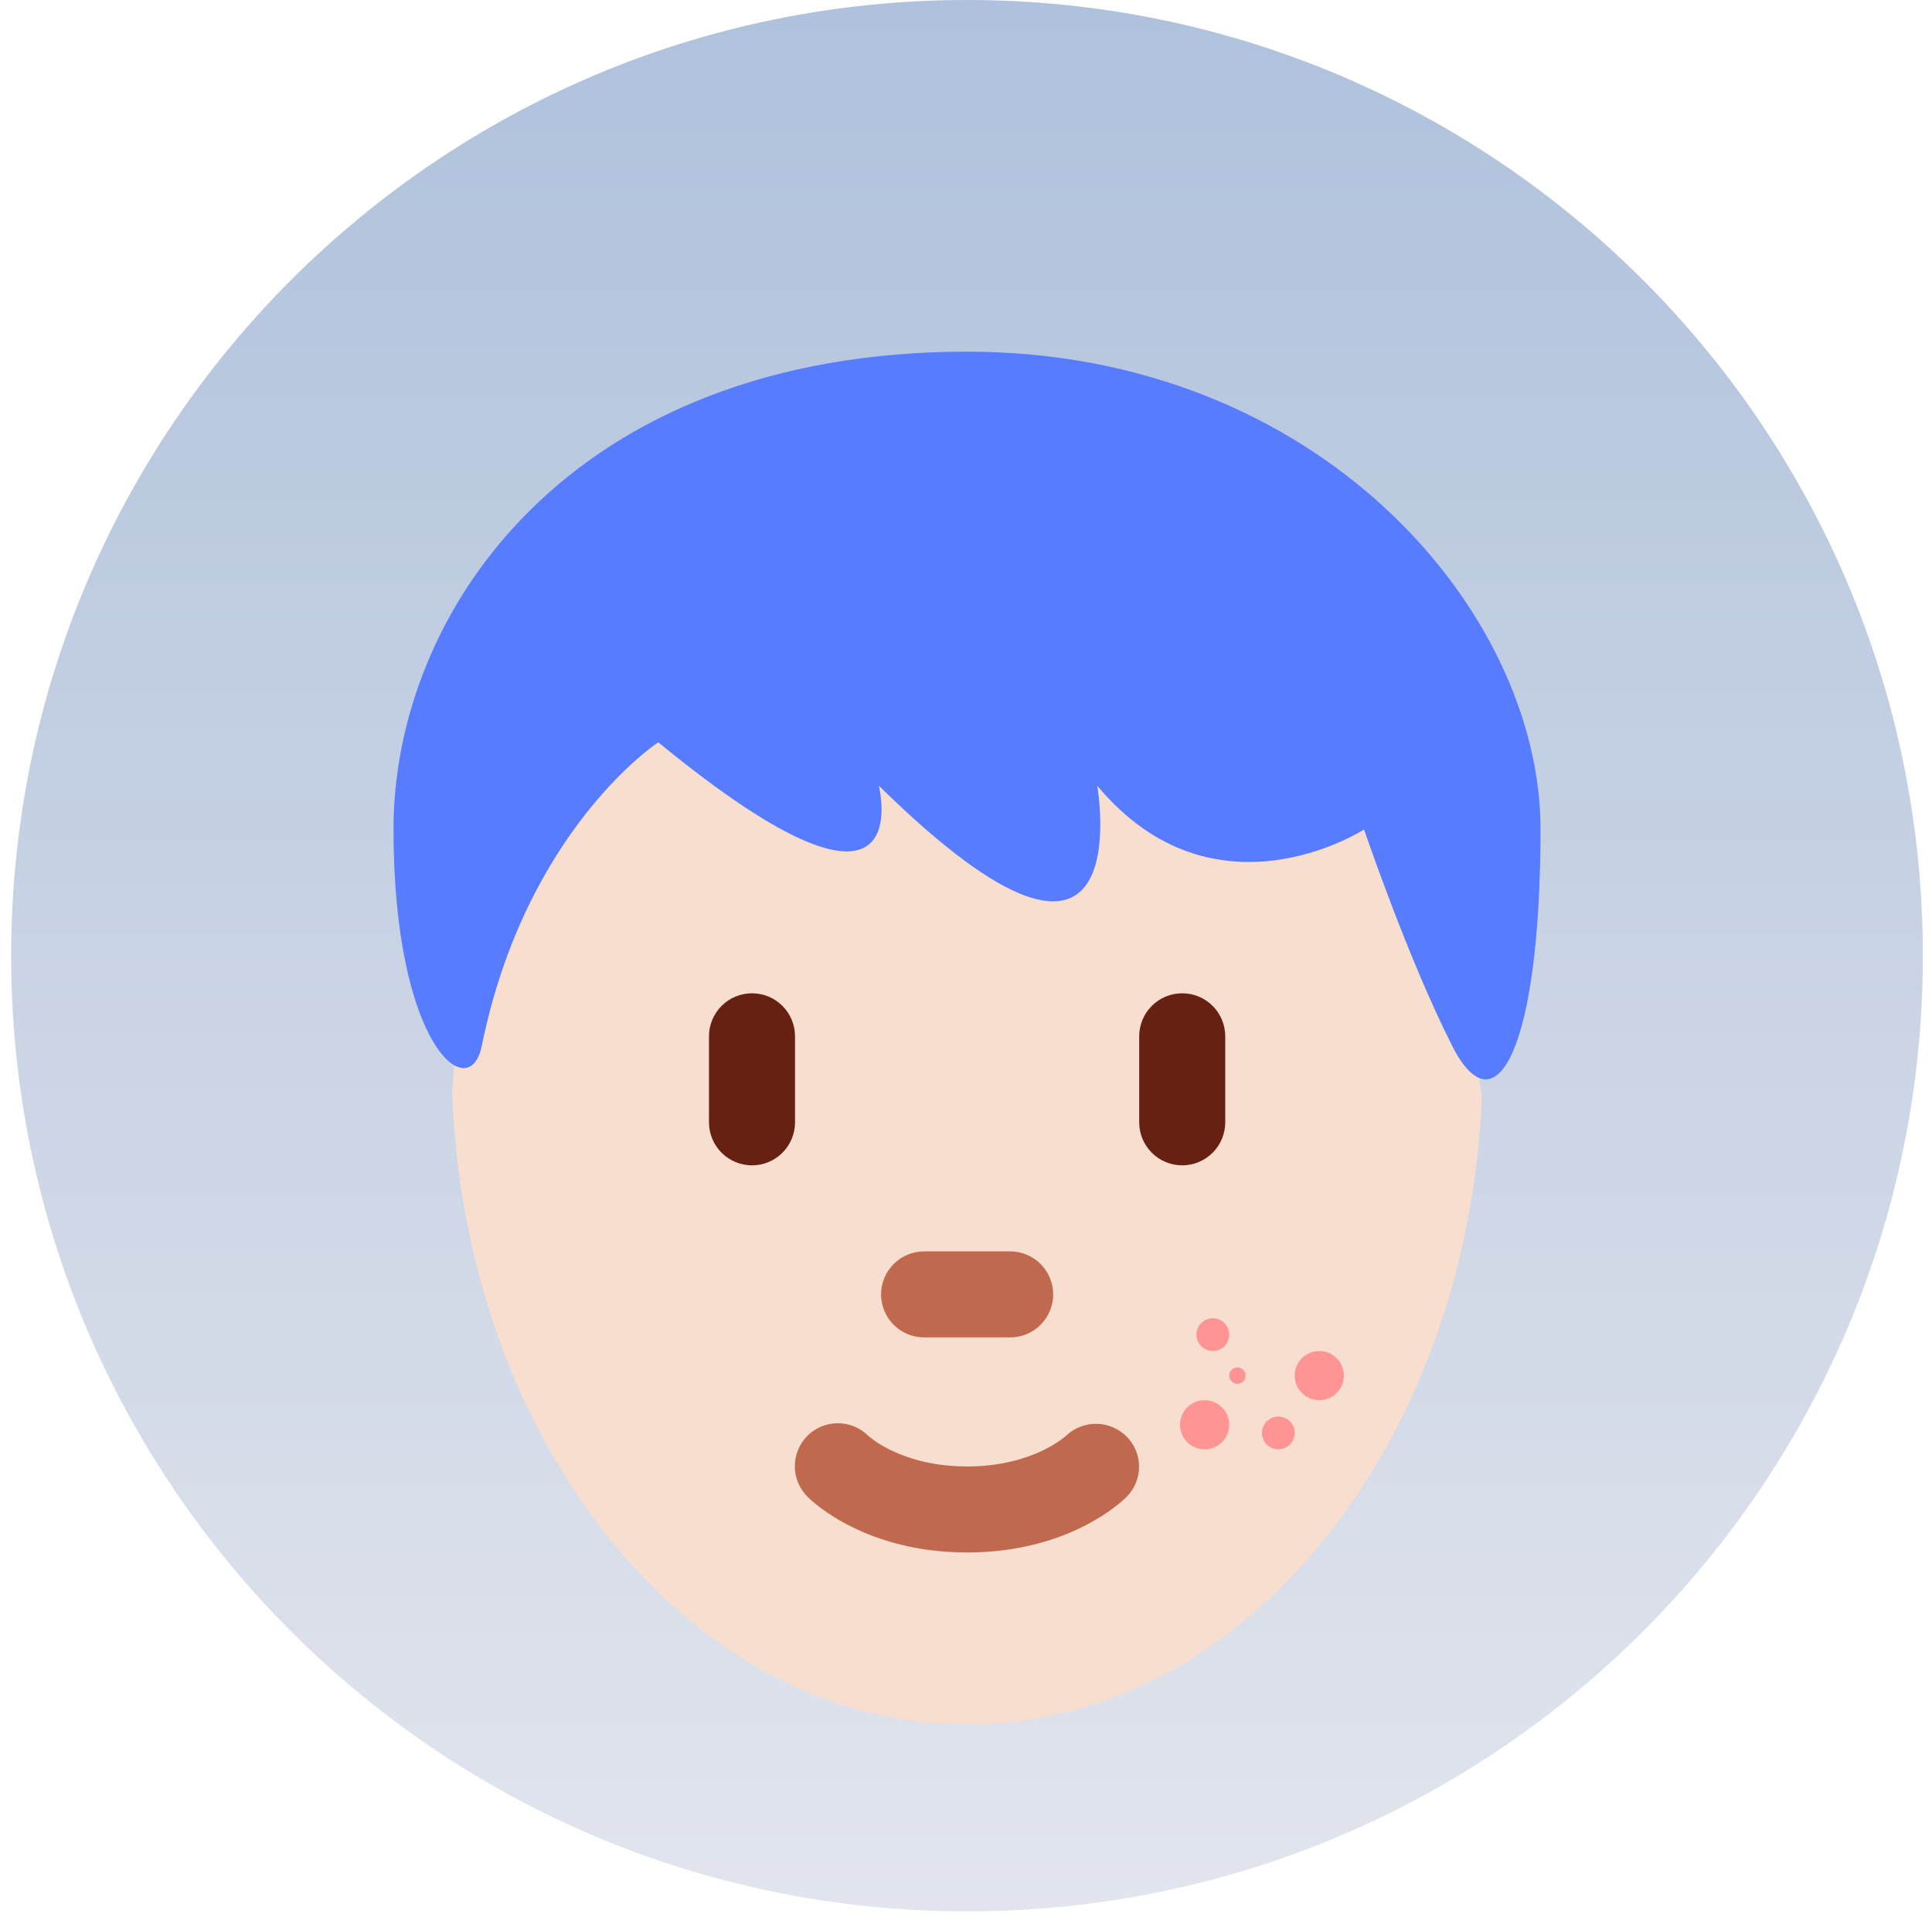
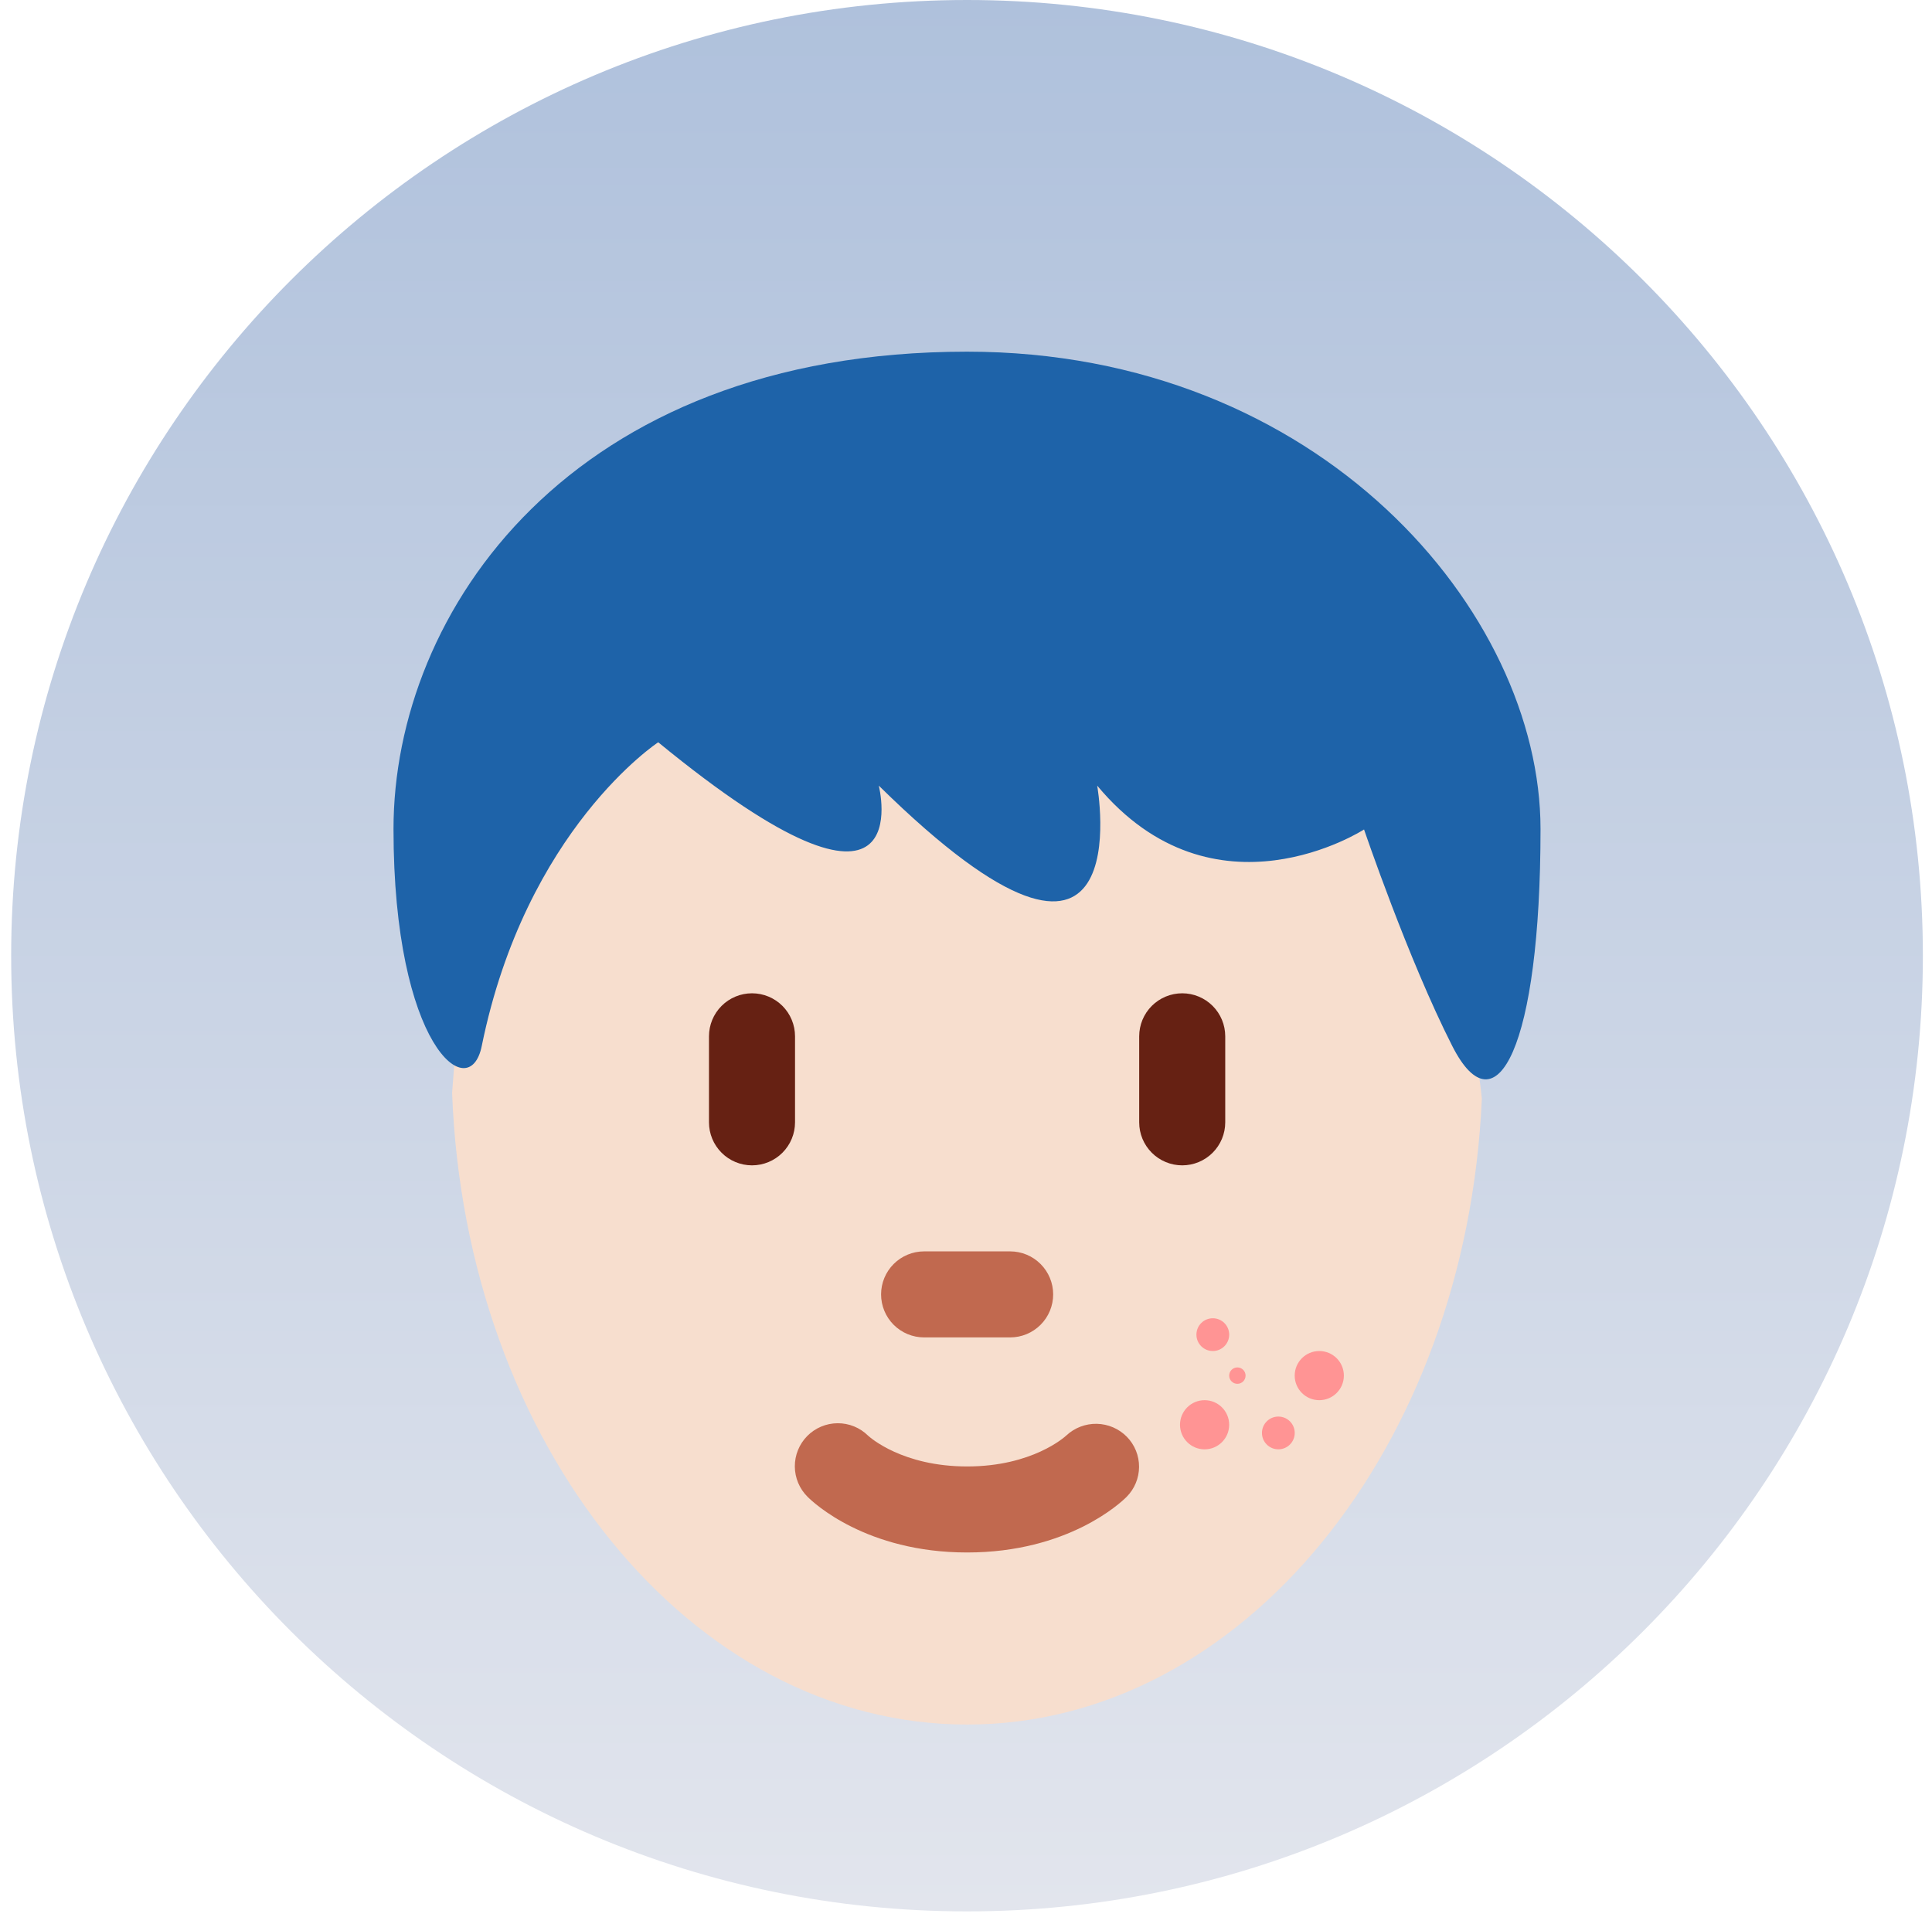
- <svg xmlns="http://www.w3.org/2000/svg" width="127" height="126" viewBox="0 0 127 126" fill="none">
+ <svg xmlns="http://www.w3.org/2000/svg" width="127px" height="126px" viewBox="0 0 127 126" fill="none" transform="rotate(0) scale(1, 1)">
  <circle cx="63.567" cy="62.833" r="62.833" fill="url(#paint0_linear_4741_2341)" />
-   <path d="M78.727 46.326C67.415 46.326 42.948 43.385 42.948 43.385C42.948 43.385 38.056 48.766 35.228 51.594C29.959 56.863 30.417 63.531 29.719 71.848C30.587 94.964 45.386 113.382 63.572 113.382C81.654 113.382 96.394 95.17 97.409 72.233C96.413 61.967 89.502 46.326 78.727 46.326Z" fill="#F7DECE" />
-   <path d="M63.574 102.069C56.936 102.069 53.464 98.789 53.09 98.413C52.556 97.886 52.253 97.169 52.248 96.419C52.243 95.669 52.536 94.948 53.062 94.414C53.589 93.88 54.306 93.577 55.056 93.572C55.806 93.566 56.527 93.859 57.061 94.386C57.205 94.519 59.34 96.413 63.574 96.413C67.869 96.413 70.002 94.462 70.092 94.38C70.635 93.871 71.356 93.595 72.1 93.61C72.844 93.626 73.552 93.931 74.074 94.462C74.591 94.99 74.88 95.701 74.876 96.441C74.873 97.18 74.579 97.889 74.057 98.413C73.684 98.789 70.211 102.069 63.574 102.069ZM66.402 87.929H60.746C59.996 87.929 59.276 87.631 58.746 87.101C58.216 86.571 57.918 85.851 57.918 85.101C57.918 84.351 58.216 83.632 58.746 83.102C59.276 82.571 59.996 82.273 60.746 82.273H66.402C67.152 82.273 67.871 82.571 68.401 83.102C68.932 83.632 69.23 84.351 69.23 85.101C69.23 85.851 68.932 86.571 68.401 87.101C67.871 87.631 67.152 87.929 66.402 87.929Z" fill="#C1694F" />
+   <path d="M78.727 46.326C67.415 46.326 42.948 43.385 42.948 43.385C42.948 43.385 38.056 48.766 35.228 51.594C29.959 56.863 30.417 63.531 29.719 71.848C30.587 94.964 45.386 113.382 63.572 113.382C81.654 113.382 96.394 95.17 97.409 72.233C96.413 61.967 89.502 46.326 78.727 46.326Z" fill="#f7dece" />
+   <path d="M63.574 102.069C56.936 102.069 53.464 98.789 53.09 98.413C52.556 97.886 52.253 97.169 52.248 96.419C52.243 95.669 52.536 94.948 53.062 94.414C53.589 93.88 54.306 93.577 55.056 93.572C55.806 93.566 56.527 93.859 57.061 94.386C57.205 94.519 59.34 96.413 63.574 96.413C67.869 96.413 70.002 94.462 70.092 94.38C70.635 93.871 71.356 93.595 72.1 93.61C72.844 93.626 73.552 93.931 74.074 94.462C74.591 94.99 74.88 95.701 74.876 96.441C74.873 97.18 74.579 97.889 74.057 98.413C73.684 98.789 70.211 102.069 63.574 102.069ZM66.402 87.929H60.746C59.996 87.929 59.276 87.631 58.746 87.101C58.216 86.571 57.918 85.851 57.918 85.101C57.918 84.351 58.216 83.632 58.746 83.102C59.276 82.571 59.996 82.273 60.746 82.273H66.402C67.152 82.273 67.871 82.571 68.401 83.102C68.932 83.632 69.23 84.351 69.23 85.101C69.23 85.851 68.932 86.571 68.401 87.101C67.871 87.631 67.152 87.929 66.402 87.929Z" fill="#c1694f" />
  <path d="M49.433 76.617C48.683 76.617 47.964 76.319 47.434 75.788C46.903 75.258 46.605 74.539 46.605 73.789V68.133C46.605 67.383 46.903 66.663 47.434 66.133C47.964 65.603 48.683 65.305 49.433 65.305C50.183 65.305 50.903 65.603 51.433 66.133C51.963 66.663 52.261 67.383 52.261 68.133V73.789C52.261 74.539 51.963 75.258 51.433 75.788C50.903 76.319 50.183 76.617 49.433 76.617ZM77.713 76.617C76.963 76.617 76.244 76.319 75.713 75.788C75.183 75.258 74.885 74.539 74.885 73.789V68.133C74.885 67.383 75.183 66.663 75.713 66.133C76.244 65.603 76.963 65.305 77.713 65.305C78.463 65.305 79.182 65.603 79.713 66.133C80.243 66.663 80.541 67.383 80.541 68.133V73.789C80.541 74.539 80.243 75.258 79.713 75.788C79.182 76.319 78.463 76.617 77.713 76.617Z" fill="#662113" />
-   <path d="M63.567 23.121C86.77 23.121 101.266 40.242 101.266 54.509C101.266 68.773 98.365 74.485 95.466 68.773C92.564 63.069 89.666 54.534 89.666 54.534C89.666 54.534 79.83 60.905 72.124 51.652C72.124 51.652 75.17 68.773 57.767 51.652C57.767 51.652 60.668 63.069 43.268 48.802C43.268 48.802 34.566 54.509 31.667 68.773C30.864 72.735 25.867 68.773 25.867 54.509C25.864 40.242 37.465 23.121 63.567 23.121Z" fill="#577CFF" />
-   <circle cx="79.724" cy="87.747" r="1.077" fill="#FF9494" />
-   <circle cx="81.339" cy="90.441" r="0.539" fill="#FF9494" />
-   <circle cx="79.184" cy="93.672" r="1.616" fill="#FF9494" />
-   <circle cx="84.032" cy="94.21" r="1.077" fill="#FF9494" />
-   <circle cx="86.723" cy="90.44" r="1.616" fill="#FF9494" />
+   <path d="M63.567 23.121C86.77 23.121 101.266 40.242 101.266 54.509C101.266 68.773 98.365 74.485 95.466 68.773C92.564 63.069 89.666 54.534 89.666 54.534C89.666 54.534 79.83 60.905 72.124 51.652C72.124 51.652 75.17 68.773 57.767 51.652C57.767 51.652 60.668 63.069 43.268 48.802C43.268 48.802 34.566 54.509 31.667 68.773C30.864 72.735 25.867 68.773 25.867 54.509C25.864 40.242 37.465 23.121 63.567 23.121Z" fill="#1E63A9" />
+   <circle cx="79.724" cy="87.747" r="1.077" fill="#ff9494" />
+   <circle cx="81.339" cy="90.441" r="0.539" fill="#ff9494" />
+   <circle cx="79.184" cy="93.672" r="1.616" fill="#ff9494" />
+   <circle cx="84.032" cy="94.21" r="1.077" fill="#ff9494" />
+   <circle cx="86.723" cy="90.44" r="1.616" fill="#ff9494" />
  <defs>
    <linearGradient id="paint0_linear_4741_2341" x1="63.567" y1="0" x2="63.567" y2="125.665" gradientUnits="userSpaceOnUse">
-       <stop stop-color="#AFC1DC" />
-       <stop offset="1" stop-color="#E2E5ED" />
+       <stop stop-color="#afc1dc" data-originalstopcolor="#afc1dc" />
+       <stop offset="1" stop-color="#e2e5ed" data-originalstopcolor="#e2e5ed" />
    </linearGradient>
  </defs>
</svg>
